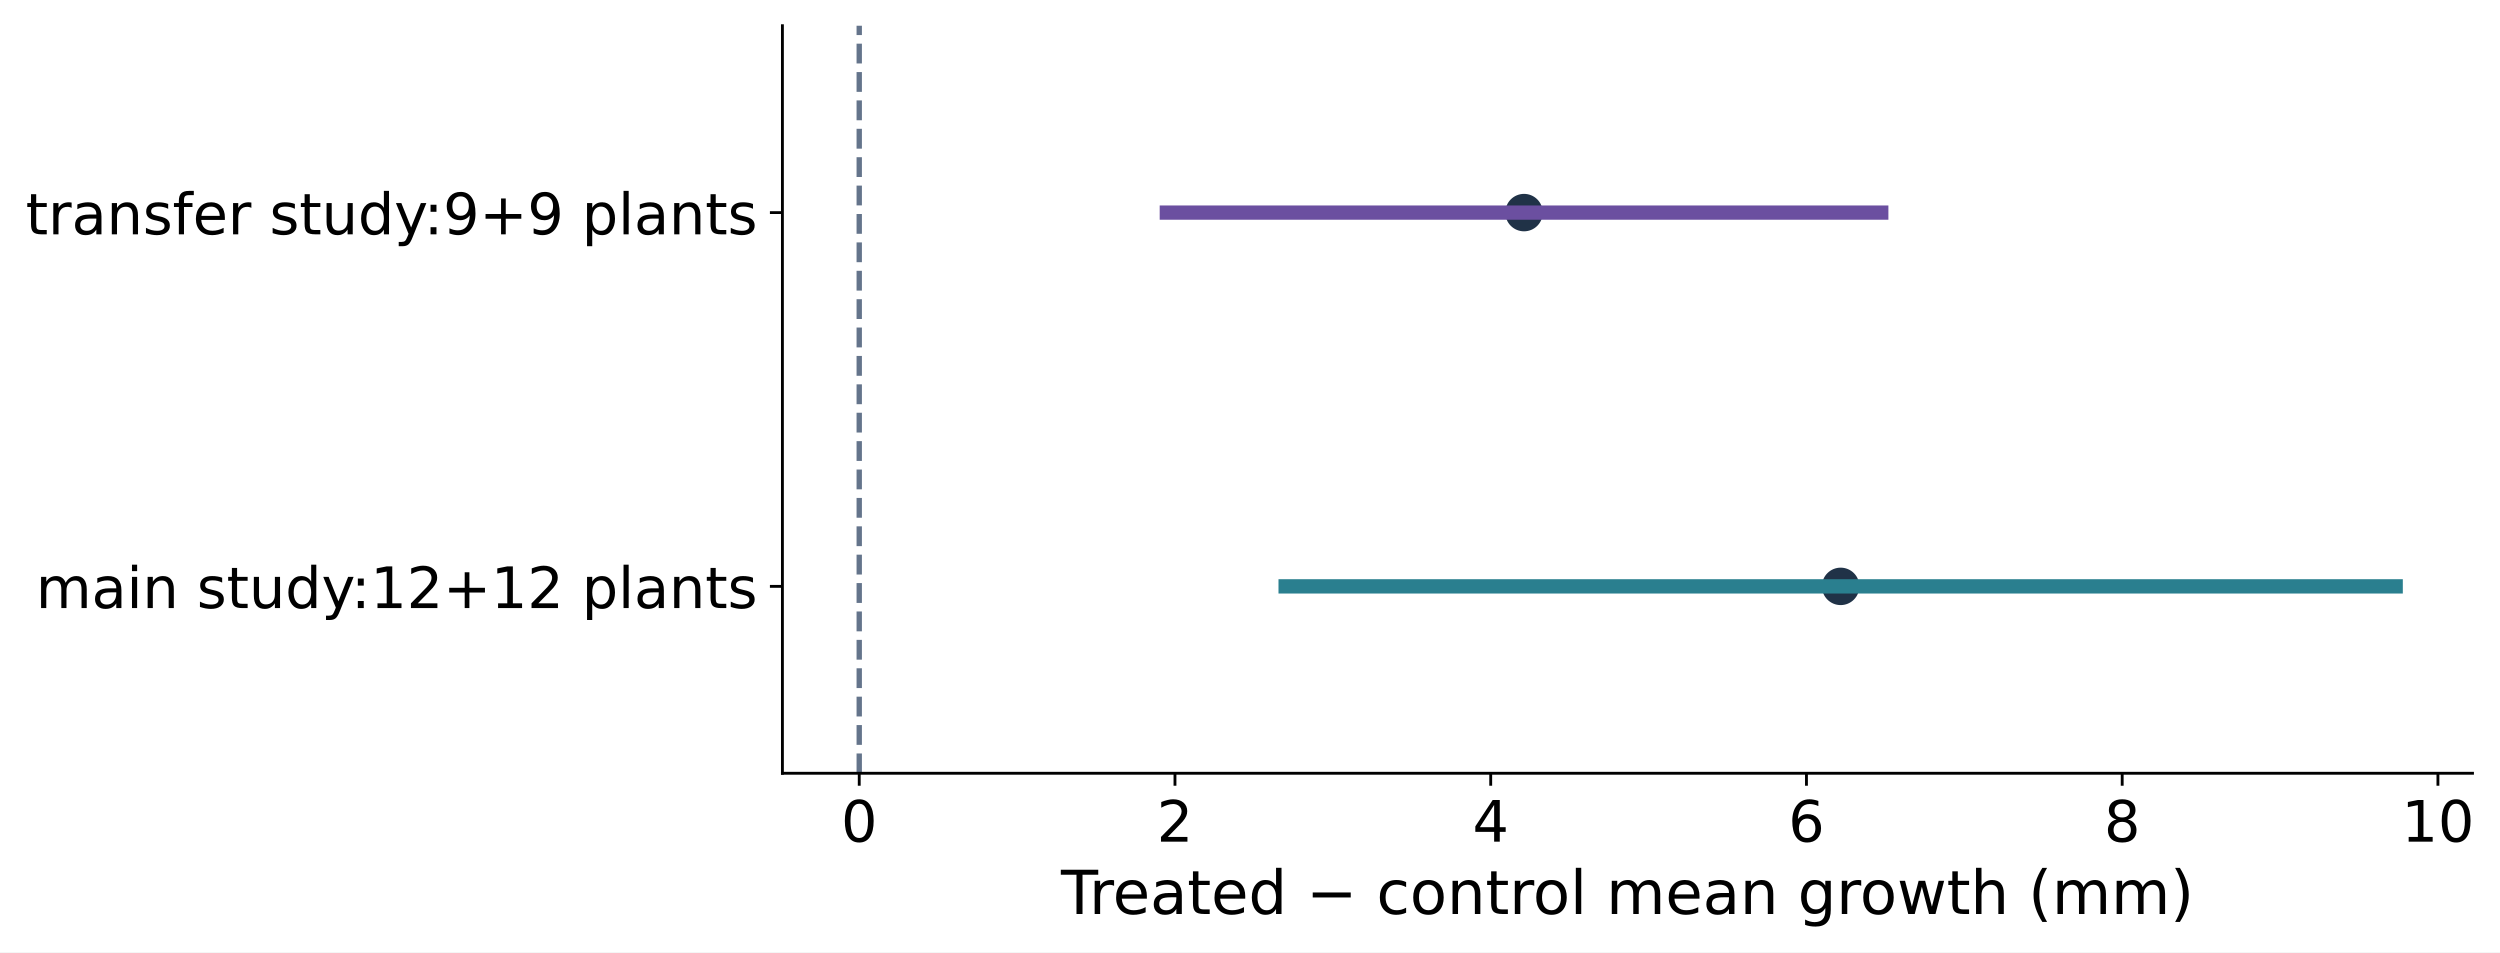
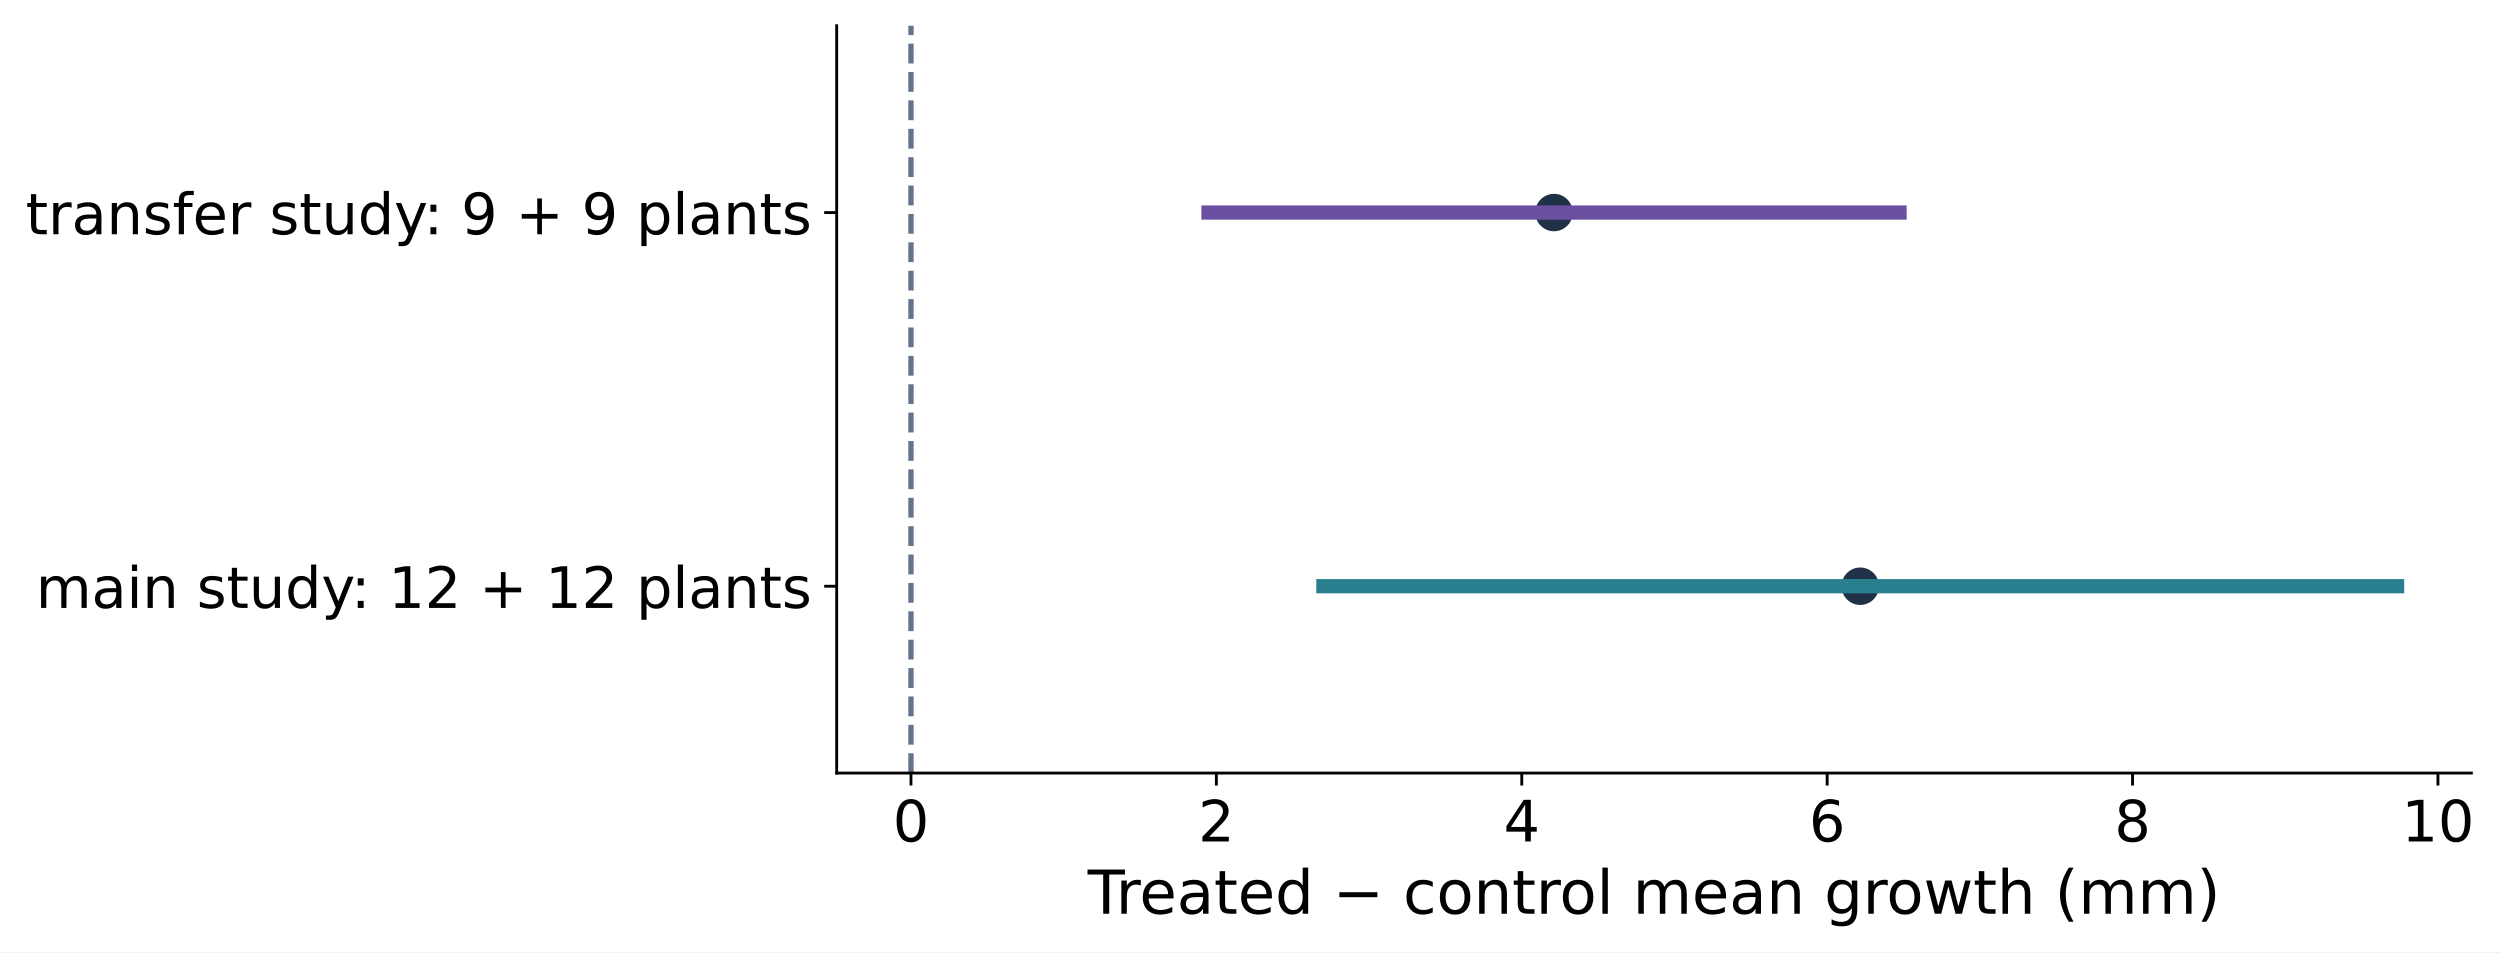
- <svg xmlns="http://www.w3.org/2000/svg" xmlns:xlink="http://www.w3.org/1999/xlink" width="700.023pt" height="266.658pt" viewBox="0 0 700.023 266.658" version="1.1">
+ <svg xmlns="http://www.w3.org/2000/svg" xmlns:xlink="http://www.w3.org/1999/xlink" width="700.203pt" height="266.658pt" viewBox="0 0 700.203 266.658" version="1.1">
  <defs>
    <style type="text/css">*{stroke-linejoin: round; stroke-linecap: butt}</style>
  </defs>
  <g id="figure_1">
    <g id="patch_1">
-       <path d="M 0 266.658  L 700.023 266.658  L 700.023 0  L 0 0  z " style="fill: #ffffff" />
+       <path d="M 0 266.658  L 700.203 266.658  L 700.203 0  L 0 0  z " style="fill: #ffffff" />
    </g>
    <g id="axes_1">
      <g id="patch_2">
-         <path d="M 219.083 216.52  L 692.322 216.52  L 692.322 7.2  L 219.083 7.2  z " style="fill: #ffffff" />
+         <path d="M 234.338 216.52  L 692.188 216.52  L 692.188 7.2  L 234.338 7.2  z " style="fill: #ffffff" />
      </g>
      <g id="PathCollection_1">
        <defs>
-           <path id="mcc772622c0" d="M 0 4.743  C 1.258 4.743 2.465 4.244 3.354 3.354  C 4.244 2.465 4.743 1.258 4.743 0  C 4.743 -1.258 4.244 -2.465 3.354 -3.354  C 2.465 -4.244 1.258 -4.743 0 -4.743  C -1.258 -4.743 -2.465 -4.244 -3.354 -3.354  C -4.244 -2.465 -4.743 -1.258 -4.743 0  C -4.743 1.258 -4.244 2.465 -3.354 3.354  C -2.465 4.244 -1.258 4.743 0 4.743  z " style="stroke: #203247" />
+           <path id="mdcd1b2c0b3" d="M 0 4.743  C 1.258 4.743 2.465 4.244 3.354 3.354  C 4.244 2.465 4.743 1.258 4.743 0  C 4.743 -1.258 4.244 -2.465 3.354 -3.354  C 2.465 -4.244 1.258 -4.743 0 -4.743  C -1.258 -4.743 -2.465 -4.244 -3.354 -3.354  C -4.244 -2.465 -4.743 -1.258 -4.743 0  C -4.743 1.258 -4.244 2.465 -3.354 3.354  C -2.465 4.244 -1.258 4.743 0 4.743  z " style="stroke: #203247" />
        </defs>
-         <g clip-path="url(#p11fb6b7daf)">
-           <use xlink:href="#mcc772622c0" x="515.401" y="164.19" style="fill: #203247; stroke: #203247" />
+         <g clip-path="url(#p5523800e1d)">
+           <use xlink:href="#mdcd1b2c0b3" x="521.02" y="164.19" style="fill: #203247; stroke: #203247" />
        </g>
      </g>
      <g id="PathCollection_2">
-         <g clip-path="url(#p11fb6b7daf)">
-           <use xlink:href="#mcc772622c0" x="426.745" y="59.53" style="fill: #203247; stroke: #203247" />
+         <g clip-path="url(#p5523800e1d)">
+           <use xlink:href="#mdcd1b2c0b3" x="435.247" y="59.53" style="fill: #203247; stroke: #203247" />
        </g>
      </g>
      <g id="matplotlib.axis_1">
        <g id="xtick_1">
          <g id="line2d_1">
            <defs>
-               <path id="m0eb56d0199" d="M 0 0  L 0 3.5  " style="stroke: #000000; stroke-width: 0.8" />
+               <path id="mc646ea28ef" d="M 0 0  L 0 3.5  " style="stroke: #000000; stroke-width: 0.8" />
            </defs>
            <g>
-               <use xlink:href="#m0eb56d0199" x="240.593" y="216.52" style="stroke: #000000; stroke-width: 0.8" />
+               <use xlink:href="#mc646ea28ef" x="255.149" y="216.52" style="stroke: #000000; stroke-width: 0.8" />
            </g>
          </g>
          <g id="text_1">
-             <text style="font-size: 16px; font-family: 'DejaVu Sans', 'Bitstream Vera Sans', 'Computer Modern Sans Serif', 'Lucida Grande', 'Verdana', 'Geneva', 'Lucid', 'Arial', 'Helvetica', 'Avant Garde', sans-serif; text-anchor: middle" x="240.593" y="235.678" transform="rotate(-0 240.5934 235.6775)">0</text>
+             <text style="font-size: 16px; font-family: 'DejaVu Sans', 'Bitstream Vera Sans', 'Computer Modern Sans Serif', 'Lucida Grande', 'Verdana', 'Geneva', 'Lucid', 'Arial', 'Helvetica', 'Avant Garde', sans-serif; text-anchor: middle" x="255.149" y="235.678" transform="rotate(-0 255.1489 235.6775)">0</text>
          </g>
        </g>
        <g id="xtick_2">
          <g id="line2d_2">
            <g>
-               <use xlink:href="#m0eb56d0199" x="329.003" y="216.52" style="stroke: #000000; stroke-width: 0.8" />
+               <use xlink:href="#mc646ea28ef" x="340.684" y="216.52" style="stroke: #000000; stroke-width: 0.8" />
            </g>
          </g>
          <g id="text_2">
-             <text style="font-size: 16px; font-family: 'DejaVu Sans', 'Bitstream Vera Sans', 'Computer Modern Sans Serif', 'Lucida Grande', 'Verdana', 'Geneva', 'Lucid', 'Arial', 'Helvetica', 'Avant Garde', sans-serif; text-anchor: middle" x="329.003" y="235.678" transform="rotate(-0 329.0033 235.6775)">2</text>
+             <text style="font-size: 16px; font-family: 'DejaVu Sans', 'Bitstream Vera Sans', 'Computer Modern Sans Serif', 'Lucida Grande', 'Verdana', 'Geneva', 'Lucid', 'Arial', 'Helvetica', 'Avant Garde', sans-serif; text-anchor: middle" x="340.684" y="235.678" transform="rotate(-0 340.6837 235.6775)">2</text>
          </g>
        </g>
        <g id="xtick_3">
          <g id="line2d_3">
            <g>
-               <use xlink:href="#m0eb56d0199" x="417.413" y="216.52" style="stroke: #000000; stroke-width: 0.8" />
+               <use xlink:href="#mc646ea28ef" x="426.218" y="216.52" style="stroke: #000000; stroke-width: 0.8" />
            </g>
          </g>
          <g id="text_3">
-             <text style="font-size: 16px; font-family: 'DejaVu Sans', 'Bitstream Vera Sans', 'Computer Modern Sans Serif', 'Lucida Grande', 'Verdana', 'Geneva', 'Lucid', 'Arial', 'Helvetica', 'Avant Garde', sans-serif; text-anchor: middle" x="417.413" y="235.678" transform="rotate(-0 417.4133 235.6775)">4</text>
+             <text style="font-size: 16px; font-family: 'DejaVu Sans', 'Bitstream Vera Sans', 'Computer Modern Sans Serif', 'Lucida Grande', 'Verdana', 'Geneva', 'Lucid', 'Arial', 'Helvetica', 'Avant Garde', sans-serif; text-anchor: middle" x="426.218" y="235.678" transform="rotate(-0 426.2185 235.6775)">4</text>
          </g>
        </g>
        <g id="xtick_4">
          <g id="line2d_4">
            <g>
-               <use xlink:href="#m0eb56d0199" x="505.823" y="216.52" style="stroke: #000000; stroke-width: 0.8" />
+               <use xlink:href="#mc646ea28ef" x="511.753" y="216.52" style="stroke: #000000; stroke-width: 0.8" />
            </g>
          </g>
          <g id="text_4">
-             <text style="font-size: 16px; font-family: 'DejaVu Sans', 'Bitstream Vera Sans', 'Computer Modern Sans Serif', 'Lucida Grande', 'Verdana', 'Geneva', 'Lucid', 'Arial', 'Helvetica', 'Avant Garde', sans-serif; text-anchor: middle" x="505.823" y="235.678" transform="rotate(-0 505.8232 235.6775)">6</text>
+             <text style="font-size: 16px; font-family: 'DejaVu Sans', 'Bitstream Vera Sans', 'Computer Modern Sans Serif', 'Lucida Grande', 'Verdana', 'Geneva', 'Lucid', 'Arial', 'Helvetica', 'Avant Garde', sans-serif; text-anchor: middle" x="511.753" y="235.678" transform="rotate(-0 511.7533 235.6775)">6</text>
          </g>
        </g>
        <g id="xtick_5">
          <g id="line2d_5">
            <g>
-               <use xlink:href="#m0eb56d0199" x="594.233" y="216.52" style="stroke: #000000; stroke-width: 0.8" />
+               <use xlink:href="#mc646ea28ef" x="597.288" y="216.52" style="stroke: #000000; stroke-width: 0.8" />
            </g>
          </g>
          <g id="text_5">
-             <text style="font-size: 16px; font-family: 'DejaVu Sans', 'Bitstream Vera Sans', 'Computer Modern Sans Serif', 'Lucida Grande', 'Verdana', 'Geneva', 'Lucid', 'Arial', 'Helvetica', 'Avant Garde', sans-serif; text-anchor: middle" x="594.233" y="235.678" transform="rotate(-0 594.2332 235.6775)">8</text>
+             <text style="font-size: 16px; font-family: 'DejaVu Sans', 'Bitstream Vera Sans', 'Computer Modern Sans Serif', 'Lucida Grande', 'Verdana', 'Geneva', 'Lucid', 'Arial', 'Helvetica', 'Avant Garde', sans-serif; text-anchor: middle" x="597.288" y="235.678" transform="rotate(-0 597.2881 235.6775)">8</text>
          </g>
        </g>
        <g id="xtick_6">
          <g id="line2d_6">
            <g>
-               <use xlink:href="#m0eb56d0199" x="682.643" y="216.52" style="stroke: #000000; stroke-width: 0.8" />
+               <use xlink:href="#mc646ea28ef" x="682.823" y="216.52" style="stroke: #000000; stroke-width: 0.8" />
            </g>
          </g>
          <g id="text_6">
-             <text style="font-size: 16px; font-family: 'DejaVu Sans', 'Bitstream Vera Sans', 'Computer Modern Sans Serif', 'Lucida Grande', 'Verdana', 'Geneva', 'Lucid', 'Arial', 'Helvetica', 'Avant Garde', sans-serif; text-anchor: middle" x="682.643" y="235.678" transform="rotate(-0 682.6431 235.6775)">10</text>
+             <text style="font-size: 16px; font-family: 'DejaVu Sans', 'Bitstream Vera Sans', 'Computer Modern Sans Serif', 'Lucida Grande', 'Verdana', 'Geneva', 'Lucid', 'Arial', 'Helvetica', 'Avant Garde', sans-serif; text-anchor: middle" x="682.823" y="235.678" transform="rotate(-0 682.8229 235.6775)">10</text>
          </g>
        </g>
        <g id="text_7">
-           <text style="font-size: 17px; font-family: 'DejaVu Sans', 'Bitstream Vera Sans', 'Computer Modern Sans Serif', 'Lucida Grande', 'Verdana', 'Geneva', 'Lucid', 'Arial', 'Helvetica', 'Avant Garde', sans-serif; text-anchor: middle" x="455.702" y="255.922" transform="rotate(-0 455.7025 255.9223)">Treated − control mean growth (mm)</text>
+           <text style="font-size: 17px; font-family: 'DejaVu Sans', 'Bitstream Vera Sans', 'Computer Modern Sans Serif', 'Lucida Grande', 'Verdana', 'Geneva', 'Lucid', 'Arial', 'Helvetica', 'Avant Garde', sans-serif; text-anchor: middle" x="463.262" y="255.922" transform="rotate(-0 463.2625 255.9223)">Treated − control mean growth (mm)</text>
        </g>
      </g>
      <g id="matplotlib.axis_2">
        <g id="ytick_1">
          <g id="line2d_7">
            <defs>
-               <path id="maab98e8abd" d="M 0 0  L -3.5 0  " style="stroke: #000000; stroke-width: 0.8" />
+               <path id="mb703daca0f" d="M 0 0  L -3.5 0  " style="stroke: #000000; stroke-width: 0.8" />
            </defs>
            <g>
-               <use xlink:href="#maab98e8abd" x="219.083" y="164.19" style="stroke: #000000; stroke-width: 0.8" />
+               <use xlink:href="#mb703daca0f" x="234.338" y="164.19" style="stroke: #000000; stroke-width: 0.8" />
            </g>
          </g>
          <g id="text_8">
-             <text style="font-size: 16px; font-family: 'DejaVu Sans', 'Bitstream Vera Sans', 'Computer Modern Sans Serif', 'Lucida Grande', 'Verdana', 'Geneva', 'Lucid', 'Arial', 'Helvetica', 'Avant Garde', sans-serif; text-anchor: end" x="212.083" y="170.269" transform="rotate(-0 212.0825 170.2688)">main study:12+12 plants</text>
+             <text style="font-size: 16px; font-family: 'DejaVu Sans', 'Bitstream Vera Sans', 'Computer Modern Sans Serif', 'Lucida Grande', 'Verdana', 'Geneva', 'Lucid', 'Arial', 'Helvetica', 'Avant Garde', sans-serif; text-anchor: end" x="227.338" y="170.269" transform="rotate(-0 227.3375 170.2688)">main study: 12 + 12 plants</text>
          </g>
        </g>
        <g id="ytick_2">
          <g id="line2d_8">
            <g>
-               <use xlink:href="#maab98e8abd" x="219.083" y="59.53" style="stroke: #000000; stroke-width: 0.8" />
+               <use xlink:href="#mb703daca0f" x="234.338" y="59.53" style="stroke: #000000; stroke-width: 0.8" />
            </g>
          </g>
          <g id="text_9">
-             <text style="font-size: 16px; font-family: 'DejaVu Sans', 'Bitstream Vera Sans', 'Computer Modern Sans Serif', 'Lucida Grande', 'Verdana', 'Geneva', 'Lucid', 'Arial', 'Helvetica', 'Avant Garde', sans-serif; text-anchor: end" x="212.083" y="65.609" transform="rotate(-0 212.0825 65.60875)">transfer study:9+9 plants</text>
+             <text style="font-size: 16px; font-family: 'DejaVu Sans', 'Bitstream Vera Sans', 'Computer Modern Sans Serif', 'Lucida Grande', 'Verdana', 'Geneva', 'Lucid', 'Arial', 'Helvetica', 'Avant Garde', sans-serif; text-anchor: end" x="227.338" y="65.609" transform="rotate(-0 227.3375 65.60875)">transfer study: 9 + 9 plants</text>
          </g>
        </g>
      </g>
      <g id="line2d_9">
-         <path d="M 359.99 164.19  L 670.812 164.19  " clip-path="url(#p11fb6b7daf)" style="fill: none; stroke: #2a7f8f; stroke-width: 4; stroke-linecap: square" />
+         <path d="M 370.663 164.19  L 671.376 164.19  " clip-path="url(#p5523800e1d)" style="fill: none; stroke: #2a7f8f; stroke-width: 4; stroke-linecap: square" />
      </g>
      <g id="line2d_10">
-         <path d="M 326.724 59.53  L 526.767 59.53  " clip-path="url(#p11fb6b7daf)" style="fill: none; stroke: #6b4fa0; stroke-width: 4; stroke-linecap: square" />
+         <path d="M 338.479 59.53  L 532.016 59.53  " clip-path="url(#p5523800e1d)" style="fill: none; stroke: #6b4fa0; stroke-width: 4; stroke-linecap: square" />
      </g>
      <g id="line2d_11">
-         <path d="M 240.593 216.52  L 240.593 7.2  " clip-path="url(#p11fb6b7daf)" style="fill: none; stroke-dasharray: 5.55,2.4; stroke-dashoffset: 0; stroke: #64748b; stroke-width: 1.5" />
+         <path d="M 255.149 216.52  L 255.149 7.2  " clip-path="url(#p5523800e1d)" style="fill: none; stroke-dasharray: 5.55,2.4; stroke-dashoffset: 0; stroke: #64748b; stroke-width: 1.5" />
      </g>
      <g id="patch_3">
-         <path d="M 219.083 216.52  L 219.083 7.2  " style="fill: none; stroke: #000000; stroke-width: 0.8; stroke-linejoin: miter; stroke-linecap: square" />
+         <path d="M 234.338 216.52  L 234.338 7.2  " style="fill: none; stroke: #000000; stroke-width: 0.8; stroke-linejoin: miter; stroke-linecap: square" />
      </g>
      <g id="patch_4">
-         <path d="M 219.083 216.52  L 692.322 216.52  " style="fill: none; stroke: #000000; stroke-width: 0.8; stroke-linejoin: miter; stroke-linecap: square" />
+         <path d="M 234.338 216.52  L 692.188 216.52  " style="fill: none; stroke: #000000; stroke-width: 0.8; stroke-linejoin: miter; stroke-linecap: square" />
      </g>
    </g>
  </g>
  <defs>
-     <clipPath id="p11fb6b7daf">
-       <rect x="219.083" y="7.2" width="473.24" height="209.32" />
+     <clipPath id="p5523800e1d">
+       <rect x="234.338" y="7.2" width="457.85" height="209.32" />
    </clipPath>
  </defs>
</svg>
